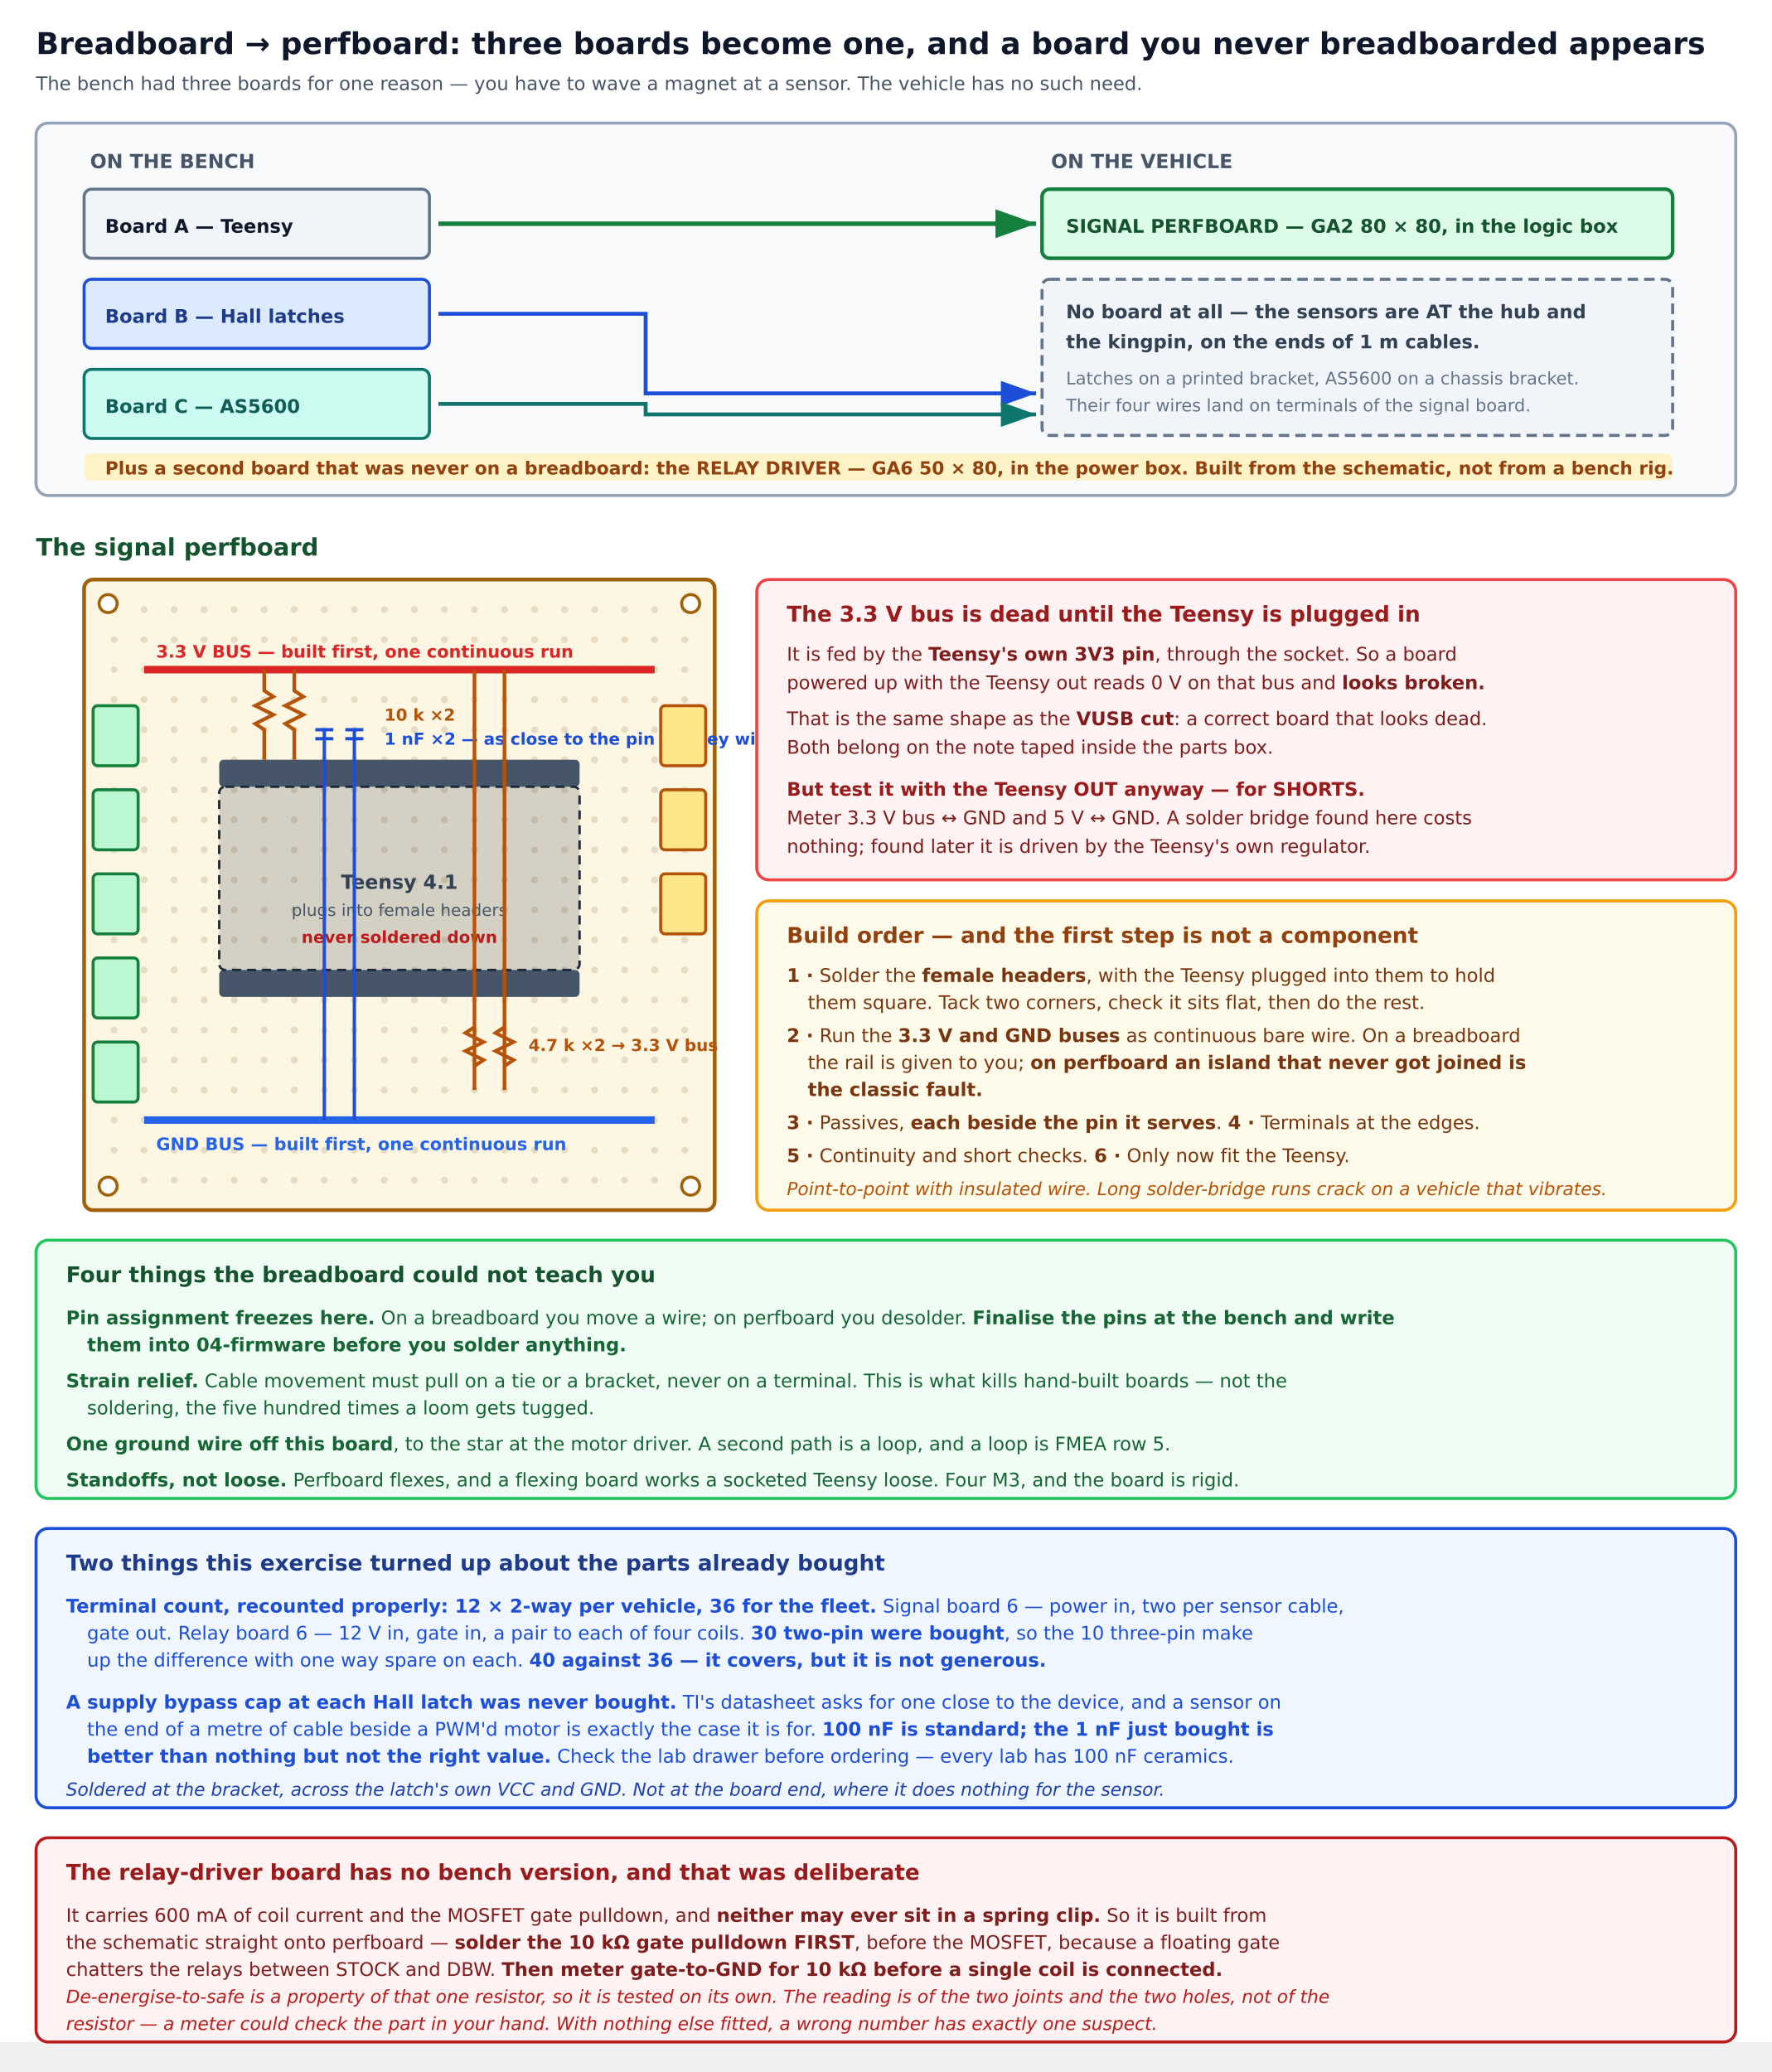
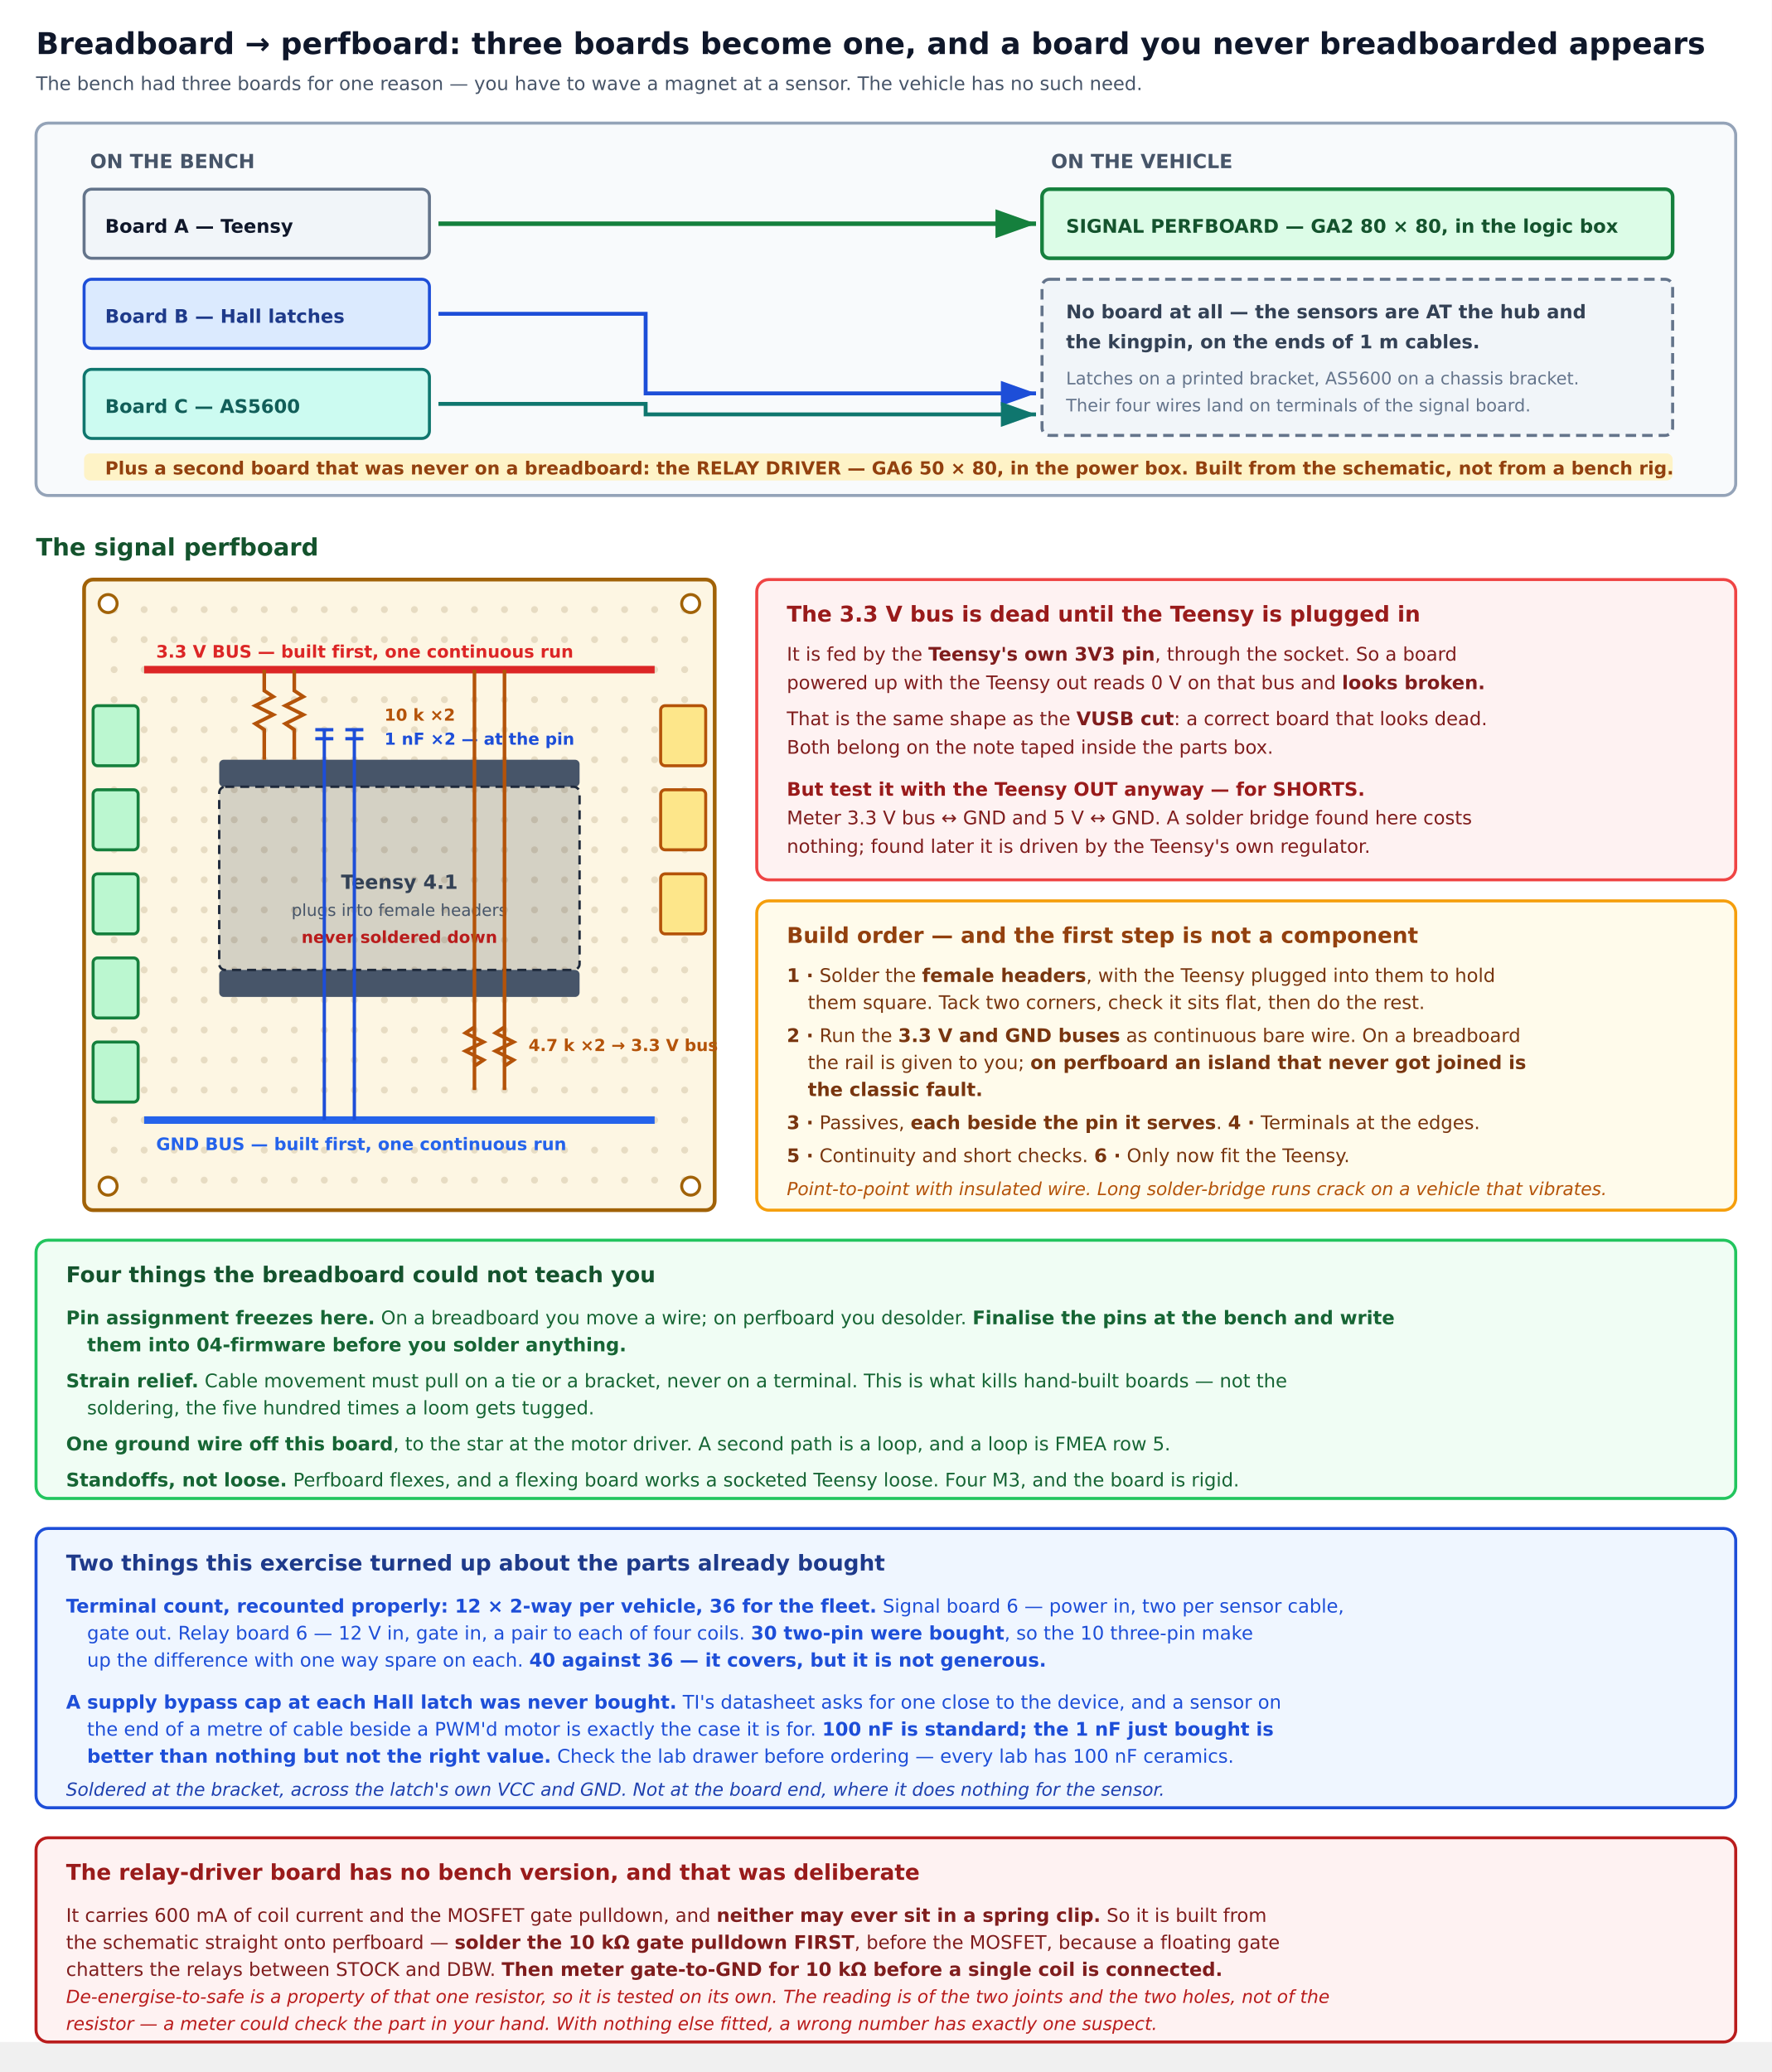
<svg xmlns="http://www.w3.org/2000/svg" viewBox="0 0 1180 1380" width="1180" height="1380" font-family="DejaVu Sans, Helvetica, Arial, sans-serif">
  <rect width="1180" height="1360" fill="#ffffff" />
  <text x="24" y="36" font-size="20" font-weight="bold" fill="#0f172a">
    Breadboard → perfboard: three boards become one, and a board you never breadboarded appears
  </text>
  <text x="24" y="60" font-size="12.5" fill="#475569">
    The bench had three boards for one reason — you have to wave a magnet at a sensor. The vehicle has no such need.
  </text>
  <rect x="24" y="82" width="1132" height="248" rx="8" fill="#f8fafc" stroke="#94a3b8" stroke-width="2" />
  <text x="60" y="112" font-size="13" font-weight="bold" fill="#475569">ON THE BENCH</text>
  <text x="700" y="112" font-size="13" font-weight="bold" fill="#475569">ON THE VEHICLE</text>
  <rect x="56" y="126" width="230" height="46" rx="5" fill="#f1f5f9" stroke="#64748b" stroke-width="2" />
  <text x="70" y="155" font-size="12.5" font-weight="bold" fill="#0f172a">Board A — Teensy</text>
  <rect x="56" y="186" width="230" height="46" rx="5" fill="#dbeafe" stroke="#1d4ed8" stroke-width="2" />
  <text x="70" y="215" font-size="12.5" font-weight="bold" fill="#1e3a8a">Board B — Hall latches</text>
  <rect x="56" y="246" width="230" height="46" rx="5" fill="#ccfbf1" stroke="#0f766e" stroke-width="2" />
  <text x="70" y="275" font-size="12.5" font-weight="bold" fill="#115e59">Board C — AS5600</text>
  <path d="M292,149 L690,149" stroke="#15803d" stroke-width="3" marker-end="url(#g)" />
  <path d="M292,209 L430,209 L430,262 L690,262" fill="none" stroke="#1d4ed8" stroke-width="2.6" marker-end="url(#b)" />
  <path d="M292,269 L430,269 L430,276 L690,276" fill="none" stroke="#0f766e" stroke-width="2.6" marker-end="url(#t)" />
  <defs>
    <marker id="g" markerWidth="10" markerHeight="10" refX="9" refY="3.2" orient="auto">
      <path d="M0,0 L0,6.4 L9,3.2 z" fill="#15803d" />
    </marker>
    <marker id="b" markerWidth="10" markerHeight="10" refX="9" refY="3.2" orient="auto">
      <path d="M0,0 L0,6.4 L9,3.2 z" fill="#1d4ed8" />
    </marker>
    <marker id="t" markerWidth="10" markerHeight="10" refX="9" refY="3.2" orient="auto">
      <path d="M0,0 L0,6.4 L9,3.2 z" fill="#0f766e" />
    </marker>
  </defs>
  <rect x="694" y="126" width="420" height="46" rx="5" fill="#dcfce7" stroke="#15803d" stroke-width="2.4" />
  <text x="710" y="155" font-size="12.5" font-weight="bold" fill="#14532d">SIGNAL PERFBOARD — GA2 80 × 80, in the logic box</text>
  <rect x="694" y="186" width="420" height="104" rx="5" fill="#f1f5f9" stroke="#64748b" stroke-width="2" stroke-dasharray="7 4" />
  <text x="710" y="212" font-size="12.5" font-weight="bold" fill="#334155">No board at all — the sensors are AT the hub and</text>
  <text x="710" y="232" font-size="12.5" font-weight="bold" fill="#334155">the kingpin, on the ends of 1 m cables.</text>
  <text x="710" y="256" font-size="11.5" fill="#64748b">Latches on a printed bracket, AS5600 on a chassis bracket.</text>
  <text x="710" y="274" font-size="11.5" fill="#64748b">Their four wires land on terminals of the signal board.</text>
  <rect x="694" y="302" width="420" height="0" fill="none" />
  <rect x="56" y="302" width="1058" height="0" fill="none" />
  <rect x="56" y="302" width="1058" height="18" rx="4" fill="#fef3c7" />
  <text x="70" y="316" font-size="12" font-weight="bold" fill="#92400e">
    Plus a second board that was never on a breadboard: the RELAY DRIVER — GA6 50 × 80, in the power box. Built from the schematic, not from a bench rig.
  </text>
  <text x="24" y="370" font-size="16" font-weight="bold" fill="#14532d">The signal perfboard</text>
  <rect x="56" y="386" width="420" height="420" rx="6" fill="#fdf6e3" stroke="#a16207" stroke-width="2.5" />
  <g fill="#e7dcc3">
    <g id="pr">
      <circle cx="76" cy="406" r="2.3" />
      <circle cx="96" cy="406" r="2.3" />
      <circle cx="116" cy="406" r="2.3" />
      <circle cx="136" cy="406" r="2.3" />
      <circle cx="156" cy="406" r="2.3" />
      <circle cx="176" cy="406" r="2.3" />
      <circle cx="196" cy="406" r="2.3" />
      <circle cx="216" cy="406" r="2.3" />
      <circle cx="236" cy="406" r="2.3" />
      <circle cx="256" cy="406" r="2.3" />
      <circle cx="276" cy="406" r="2.3" />
      <circle cx="296" cy="406" r="2.3" />
      <circle cx="316" cy="406" r="2.3" />
      <circle cx="336" cy="406" r="2.3" />
      <circle cx="356" cy="406" r="2.3" />
      <circle cx="376" cy="406" r="2.3" />
      <circle cx="396" cy="406" r="2.3" />
      <circle cx="416" cy="406" r="2.3" />
      <circle cx="436" cy="406" r="2.3" />
      <circle cx="456" cy="406" r="2.3" />
    </g>
    <use href="#pr" y="20" />
    <use href="#pr" y="40" />
    <use href="#pr" y="60" />
    <use href="#pr" y="80" />
    <use href="#pr" y="100" />
    <use href="#pr" y="120" />
    <use href="#pr" y="140" />
    <use href="#pr" y="160" />
    <use href="#pr" y="180" />
    <use href="#pr" y="200" />
    <use href="#pr" y="220" />
    <use href="#pr" y="240" />
    <use href="#pr" y="260" />
    <use href="#pr" y="280" />
    <use href="#pr" y="300" />
    <use href="#pr" y="320" />
    <use href="#pr" y="340" />
    <use href="#pr" y="360" />
    <use href="#pr" y="380" />
  </g>
  <g fill="#ffffff" stroke="#a16207" stroke-width="2">
    <circle cx="72" cy="402" r="6" />
    <circle cx="460" cy="402" r="6" />
    <circle cx="72" cy="790" r="6" />
    <circle cx="460" cy="790" r="6" />
  </g>
  <line x1="96" y1="446" x2="436" y2="446" stroke="#dc2626" stroke-width="5" />
  <line x1="96" y1="746" x2="436" y2="746" stroke="#2563eb" stroke-width="5" />
  <text x="104" y="438" font-size="11.5" font-weight="bold" fill="#dc2626">3.3 V BUS — built first, one continuous run</text>
  <text x="104" y="766" font-size="11.5" font-weight="bold" fill="#2563eb">GND BUS — built first, one continuous run</text>
  <rect x="146" y="506" width="240" height="18" rx="3" fill="#475569" />
  <rect x="146" y="646" width="240" height="18" rx="3" fill="#475569" />
  <rect x="146" y="524" width="240" height="122" rx="4" fill="#1e293b" fill-opacity="0.18" stroke="#1e293b" stroke-width="1.6" stroke-dasharray="6 4" />
  <text x="266" y="592" font-size="13" font-weight="bold" fill="#334155" text-anchor="middle">Teensy 4.1</text>
  <text x="266" y="610" font-size="11" fill="#475569" text-anchor="middle">plugs into female headers</text>
  <text x="266" y="628" font-size="11" font-weight="bold" fill="#b91c1c" text-anchor="middle">never soldered down</text>
  <g stroke="#b45309" stroke-width="2.4" fill="none">
    <path d="M176,506 L176,486 L170,482 L182,476 L170,470 L182,464 L176,460 L176,446" />
    <path d="M196,506 L196,486 L190,482 L202,476 L190,470 L202,464 L196,460 L196,446" />
  </g>
  <g stroke="#1d4ed8" stroke-width="2.2" fill="none">
    <path d="M216,506 L216,492 M210,492 L222,492 M210,486 L222,486 M216,486 L216,746" />
    <path d="M236,506 L236,492 M230,492 L242,492 M230,486 L242,486 M236,486 L236,746" />
  </g>
  <text x="256" y="480" font-size="11" font-weight="bold" fill="#b45309">10 k ×2</text>
-   <text x="256" y="496" font-size="11" font-weight="bold" fill="#1d4ed8">1 nF ×2 — as close to the pin as they will go</text>
+   <text x="256" y="496" font-size="11" font-weight="bold" fill="#1d4ed8">1 nF ×2 — at the pin</text>
  <g stroke="#b45309" stroke-width="2.4" fill="none">
    <path d="M316,664 L316,684 L310,688 L322,694 L310,700 L322,706 L316,710 L316,726 L316,446" />
    <path d="M336,664 L336,684 L330,688 L342,694 L330,700 L342,706 L336,710 L336,726 L336,446" />
  </g>
  <text x="352" y="700" font-size="11" font-weight="bold" fill="#b45309">4.7 k ×2 → 3.3 V bus</text>
  <g fill="#bbf7d0" stroke="#15803d" stroke-width="2">
    <rect x="62" y="470" width="30" height="40" rx="3" />
    <rect x="62" y="526" width="30" height="40" rx="3" />
    <rect x="62" y="582" width="30" height="40" rx="3" />
    <rect x="62" y="638" width="30" height="40" rx="3" />
    <rect x="62" y="694" width="30" height="40" rx="3" />
  </g>
  <g fill="#fde68a" stroke="#b45309" stroke-width="2">
    <rect x="440" y="470" width="30" height="40" rx="3" />
    <rect x="440" y="526" width="30" height="40" rx="3" />
    <rect x="440" y="582" width="30" height="40" rx="3" />
  </g>
  <rect x="504" y="386" width="652" height="200" rx="8" fill="#fef2f2" stroke="#ef4444" stroke-width="2" />
  <text x="524" y="414" font-size="14.5" font-weight="bold" fill="#991b1b">The 3.3 V bus is dead until the Teensy is plugged in</text>
  <text x="524" y="440" font-size="12.5" fill="#7f1d1d">It is fed by the <tspan font-weight="bold">Teensy's own 3V3 pin</tspan>, through the socket. So a board</text>
  <text x="524" y="459" font-size="12.5" fill="#7f1d1d">powered up with the Teensy out reads 0 V on that bus and <tspan font-weight="bold">looks broken.</tspan>
  </text>
  <text x="524" y="483" font-size="12.5" fill="#7f1d1d">That is the same shape as the <tspan font-weight="bold">VUSB cut</tspan>: a correct board that looks dead.</text>
  <text x="524" y="502" font-size="12.5" fill="#7f1d1d">Both belong on the note taped inside the parts box.</text>
  <text x="524" y="530" font-size="12.5" font-weight="bold" fill="#991b1b">But test it with the Teensy OUT anyway — for SHORTS.</text>
  <text x="524" y="549" font-size="12.5" fill="#7f1d1d">Meter 3.3 V bus ↔ GND and 5 V ↔ GND. A solder bridge found here costs</text>
  <text x="524" y="568" font-size="12.5" fill="#7f1d1d">nothing; found later it is driven by the Teensy's own regulator.</text>
  <rect x="504" y="600" width="652" height="206" rx="8" fill="#fffbeb" stroke="#f59e0b" stroke-width="2" />
  <text x="524" y="628" font-size="14.5" font-weight="bold" fill="#92400e">Build order — and the first step is not a component</text>
  <text x="524" y="654" font-size="12.5" fill="#78350f">
    <tspan font-weight="bold">1 ·</tspan> Solder the <tspan font-weight="bold">female headers</tspan>, with the Teensy plugged into them to hold</text>
  <text x="538" y="672" font-size="12.5" fill="#78350f">them square. Tack two corners, check it sits flat, then do the rest.</text>
  <text x="524" y="694" font-size="12.5" fill="#78350f">
    <tspan font-weight="bold">2 ·</tspan> Run the <tspan font-weight="bold">3.3 V and GND buses</tspan> as continuous bare wire. On a breadboard</text>
  <text x="538" y="712" font-size="12.5" fill="#78350f">the rail is given to you; <tspan font-weight="bold">on perfboard an island that never got joined is</tspan>
  </text>
  <text x="538" y="730" font-size="12.5" fill="#78350f">
    <tspan font-weight="bold">the classic fault.</tspan>
  </text>
  <text x="524" y="752" font-size="12.5" fill="#78350f">
    <tspan font-weight="bold">3 ·</tspan> Passives, <tspan font-weight="bold">each beside the pin it serves</tspan>. <tspan font-weight="bold">4 ·</tspan> Terminals at the edges.</text>
  <text x="524" y="774" font-size="12.5" fill="#78350f">
    <tspan font-weight="bold">5 ·</tspan> Continuity and short checks. <tspan font-weight="bold">6 ·</tspan> Only now fit the Teensy.</text>
  <text x="524" y="796" font-size="12" font-style="italic" fill="#b45309">Point-to-point with insulated wire. Long solder-bridge runs crack on a vehicle that vibrates.</text>
  <rect x="24" y="826" width="1132" height="172" rx="8" fill="#f0fdf4" stroke="#22c55e" stroke-width="2" />
  <text x="44" y="854" font-size="14.5" font-weight="bold" fill="#14532d">Four things the breadboard could not teach you</text>
  <text x="44" y="882" font-size="12.5" fill="#166534">
    <tspan font-weight="bold">Pin assignment freezes here.</tspan> On a breadboard you move a wire; on perfboard you desolder. <tspan font-weight="bold">Finalise the pins at the bench and write</tspan>
  </text>
  <text x="58" y="900" font-size="12.5" fill="#166534">
    <tspan font-weight="bold">them into 04-firmware before you solder anything.</tspan>
  </text>
  <text x="44" y="924" font-size="12.5" fill="#166534">
    <tspan font-weight="bold">Strain relief.</tspan> Cable movement must pull on a tie or a bracket, never on a terminal. This is what kills hand-built boards — not the</text>
  <text x="58" y="942" font-size="12.5" fill="#166534">soldering, the five hundred times a loom gets tugged.</text>
  <text x="44" y="966" font-size="12.5" fill="#166534">
    <tspan font-weight="bold">One ground wire off this board</tspan>, to the star at the motor driver. A second path is a loop, and a loop is FMEA row 5.</text>
  <text x="44" y="990" font-size="12.5" fill="#166534">
    <tspan font-weight="bold">Standoffs, not loose.</tspan> Perfboard flexes, and a flexing board works a socketed Teensy loose. Four M3, and the board is rigid.</text>
  <rect x="24" y="1018" width="1132" height="186" rx="8" fill="#eff6ff" stroke="#1d4ed8" stroke-width="2" />
  <text x="44" y="1046" font-size="14.5" font-weight="bold" fill="#1e3a8a">Two things this exercise turned up about the parts already bought</text>
  <text x="44" y="1074" font-size="12.5" fill="#1d4ed8">
    <tspan font-weight="bold">Terminal count, recounted properly: 12 × 2-way per vehicle, 36 for the fleet.</tspan> Signal board 6 — power in, two per sensor cable,</text>
  <text x="58" y="1092" font-size="12.5" fill="#1d4ed8">gate out. Relay board 6 — 12 V in, gate in, a pair to each of four coils. <tspan font-weight="bold">30 two-pin were bought</tspan>, so the 10 three-pin make</text>
  <text x="58" y="1110" font-size="12.5" fill="#1d4ed8">up the difference with one way spare on each. <tspan font-weight="bold">40 against 36 — it covers, but it is not generous.</tspan>
  </text>
  <text x="44" y="1138" font-size="12.5" fill="#1d4ed8">
    <tspan font-weight="bold">A supply bypass cap at each Hall latch was never bought.</tspan> TI's datasheet asks for one close to the device, and a sensor on</text>
  <text x="58" y="1156" font-size="12.5" fill="#1d4ed8">the end of a metre of cable beside a PWM'd motor is exactly the case it is for. <tspan font-weight="bold">100 nF is standard; the 1 nF just bought is</tspan>
  </text>
  <text x="58" y="1174" font-size="12.5" fill="#1d4ed8">
    <tspan font-weight="bold">better than nothing but not the right value.</tspan> Check the lab drawer before ordering — every lab has 100 nF ceramics.</text>
  <text x="44" y="1196" font-size="12" font-style="italic" fill="#1e40af">Soldered at the bracket, across the latch's own VCC and GND. Not at the board end, where it does nothing for the sensor.</text>
  <rect x="24" y="1224" width="1132" height="136" rx="8" fill="#fef2f2" stroke="#b91c1c" stroke-width="2" />
  <text x="44" y="1252" font-size="14.5" font-weight="bold" fill="#991b1b">The relay-driver board has no bench version, and that was deliberate</text>
  <text x="44" y="1280" font-size="12.5" fill="#7f1d1d">It carries 600 mA of coil current and the MOSFET gate pulldown, and <tspan font-weight="bold">neither may ever sit in a spring clip.</tspan> So it is built from</text>
  <text x="44" y="1298" font-size="12.5" fill="#7f1d1d">the schematic straight onto perfboard — <tspan font-weight="bold">solder the 10 kΩ gate pulldown FIRST</tspan>, before the MOSFET, because a floating gate</text>
  <text x="44" y="1316" font-size="12.5" fill="#7f1d1d">chatters the relays between STOCK and DBW. <tspan font-weight="bold">Then meter gate-to-GND for 10 kΩ before a single coil is connected.</tspan>
  </text>
  <text x="44" y="1334" font-size="12" font-style="italic" fill="#b91c1c">De-energise-to-safe is a property of that one resistor, so it is tested on its own. The reading is of the two joints and the two holes, not of the</text>
  <text x="44" y="1352" font-size="12" font-style="italic" fill="#b91c1c">resistor — a meter could check the part in your hand. With nothing else fitted, a wrong number has exactly one suspect.</text>
</svg>
